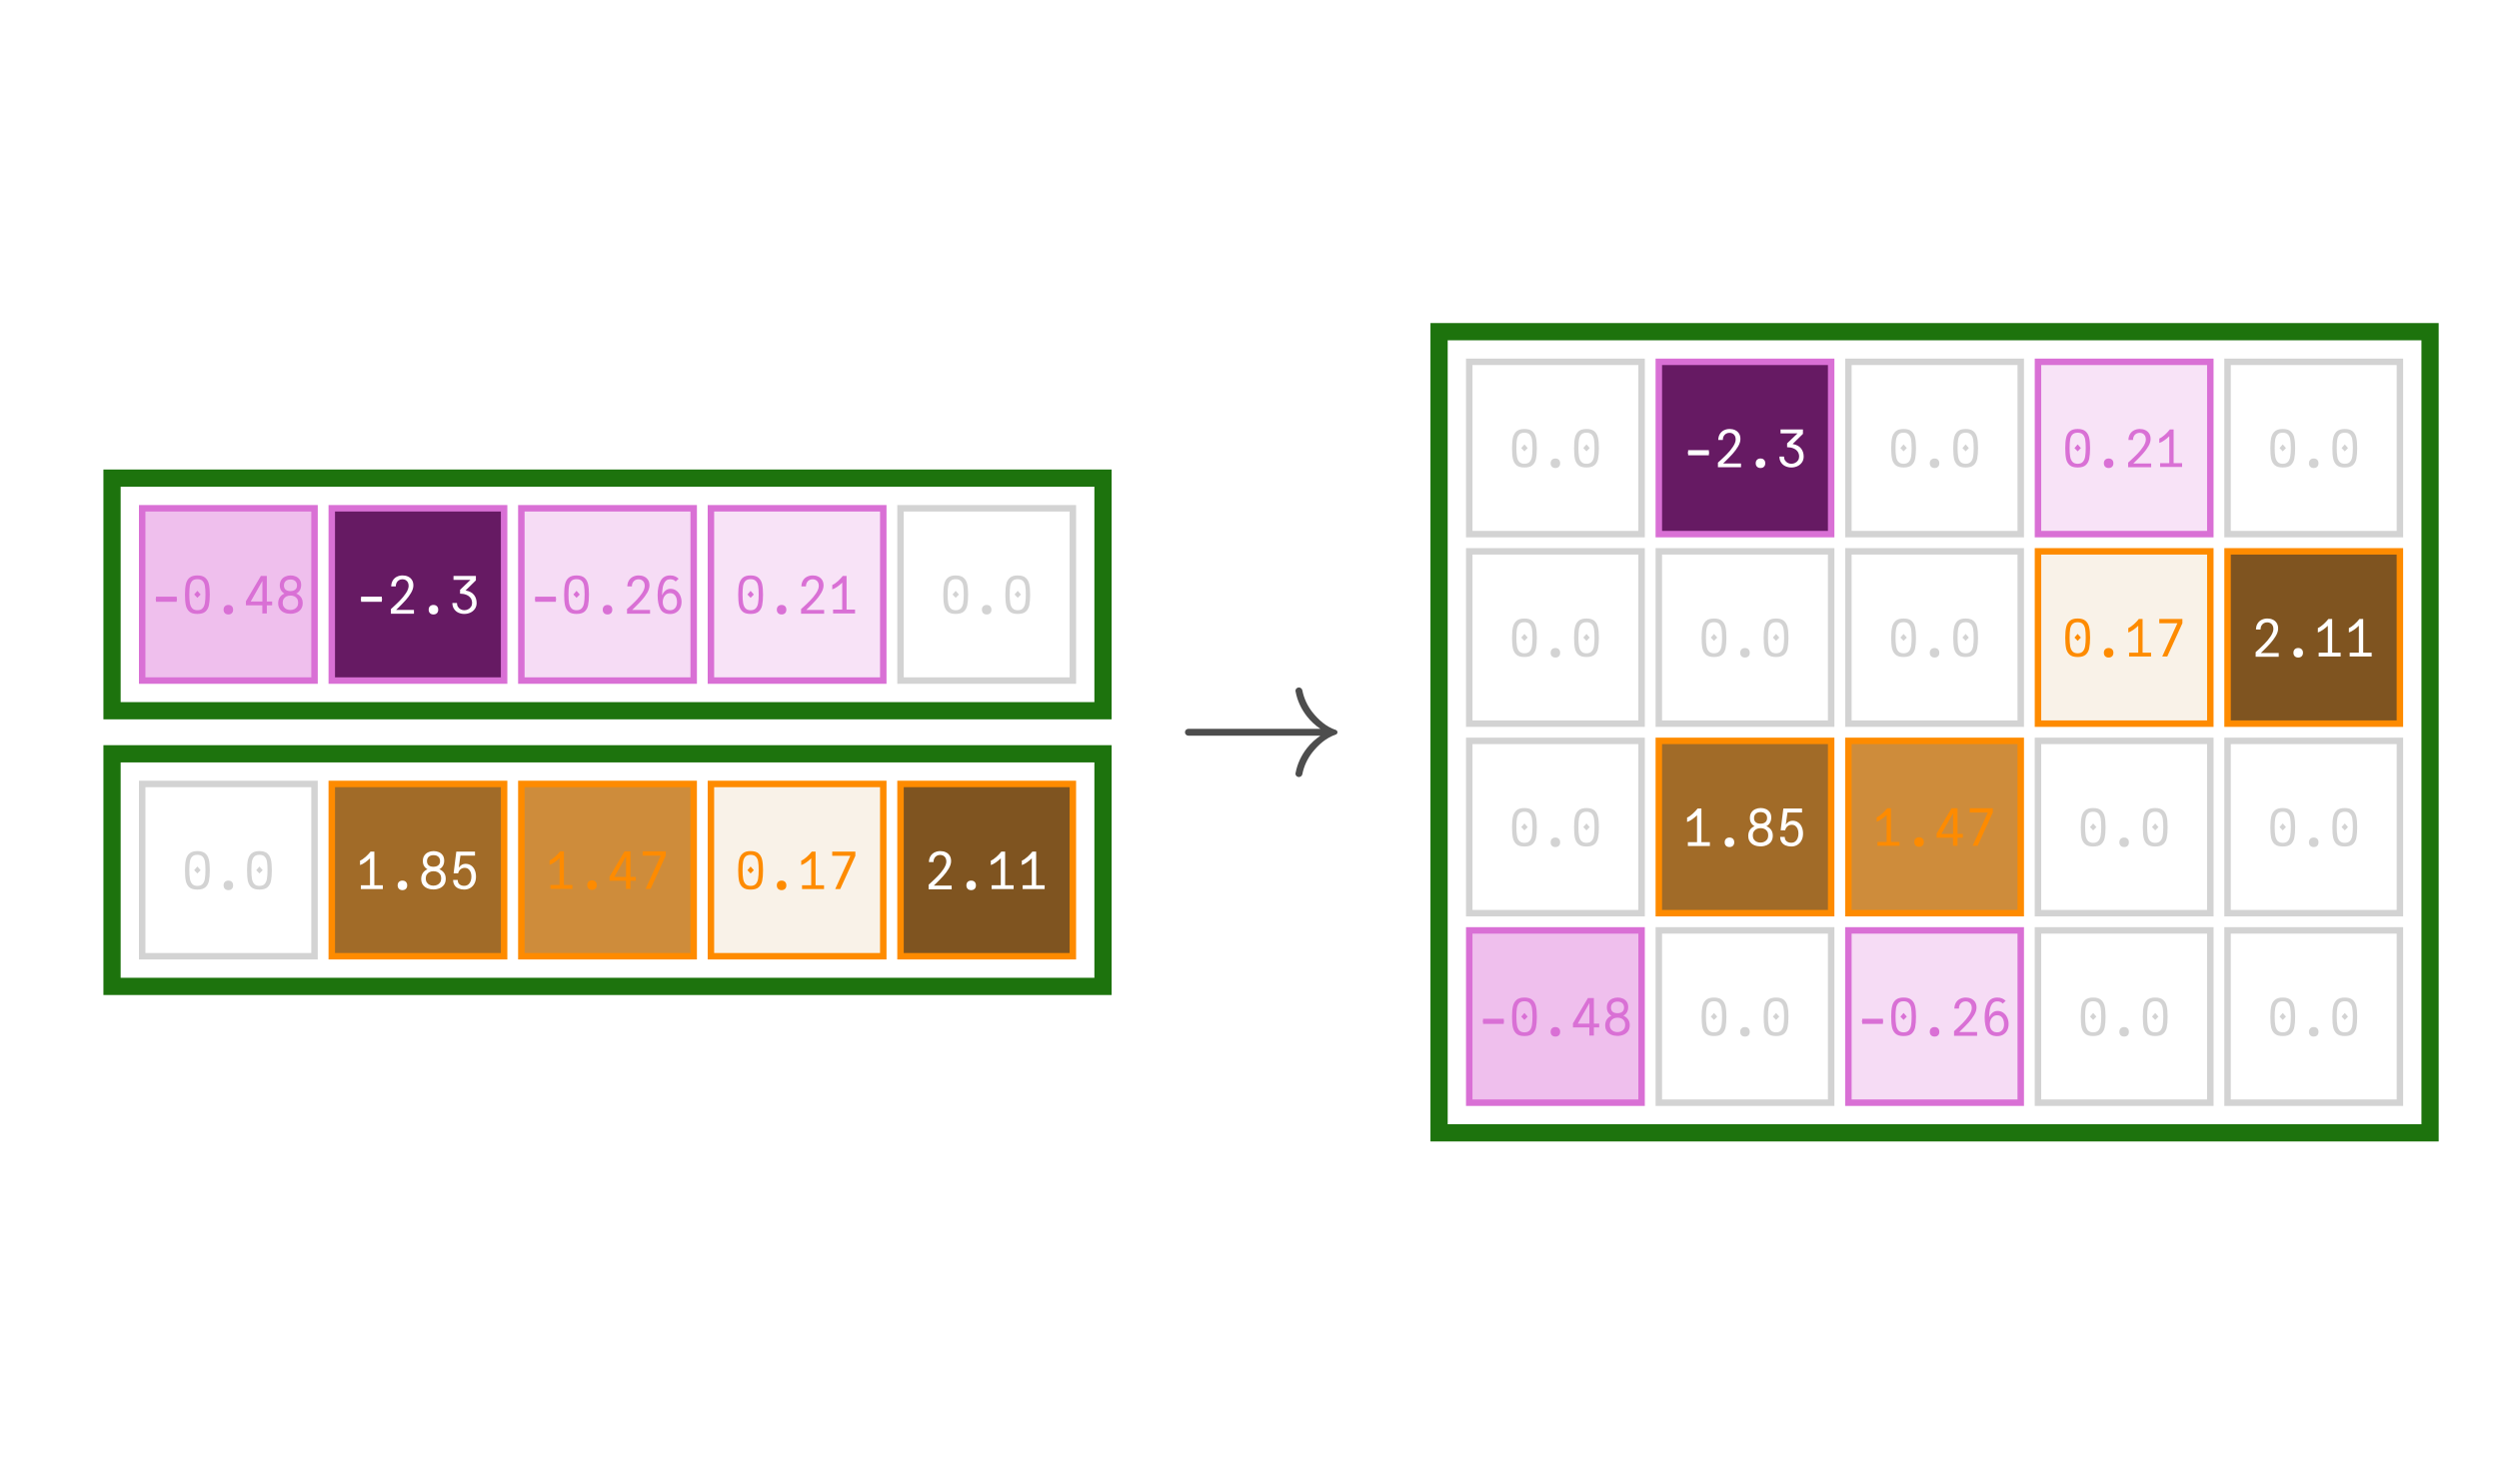
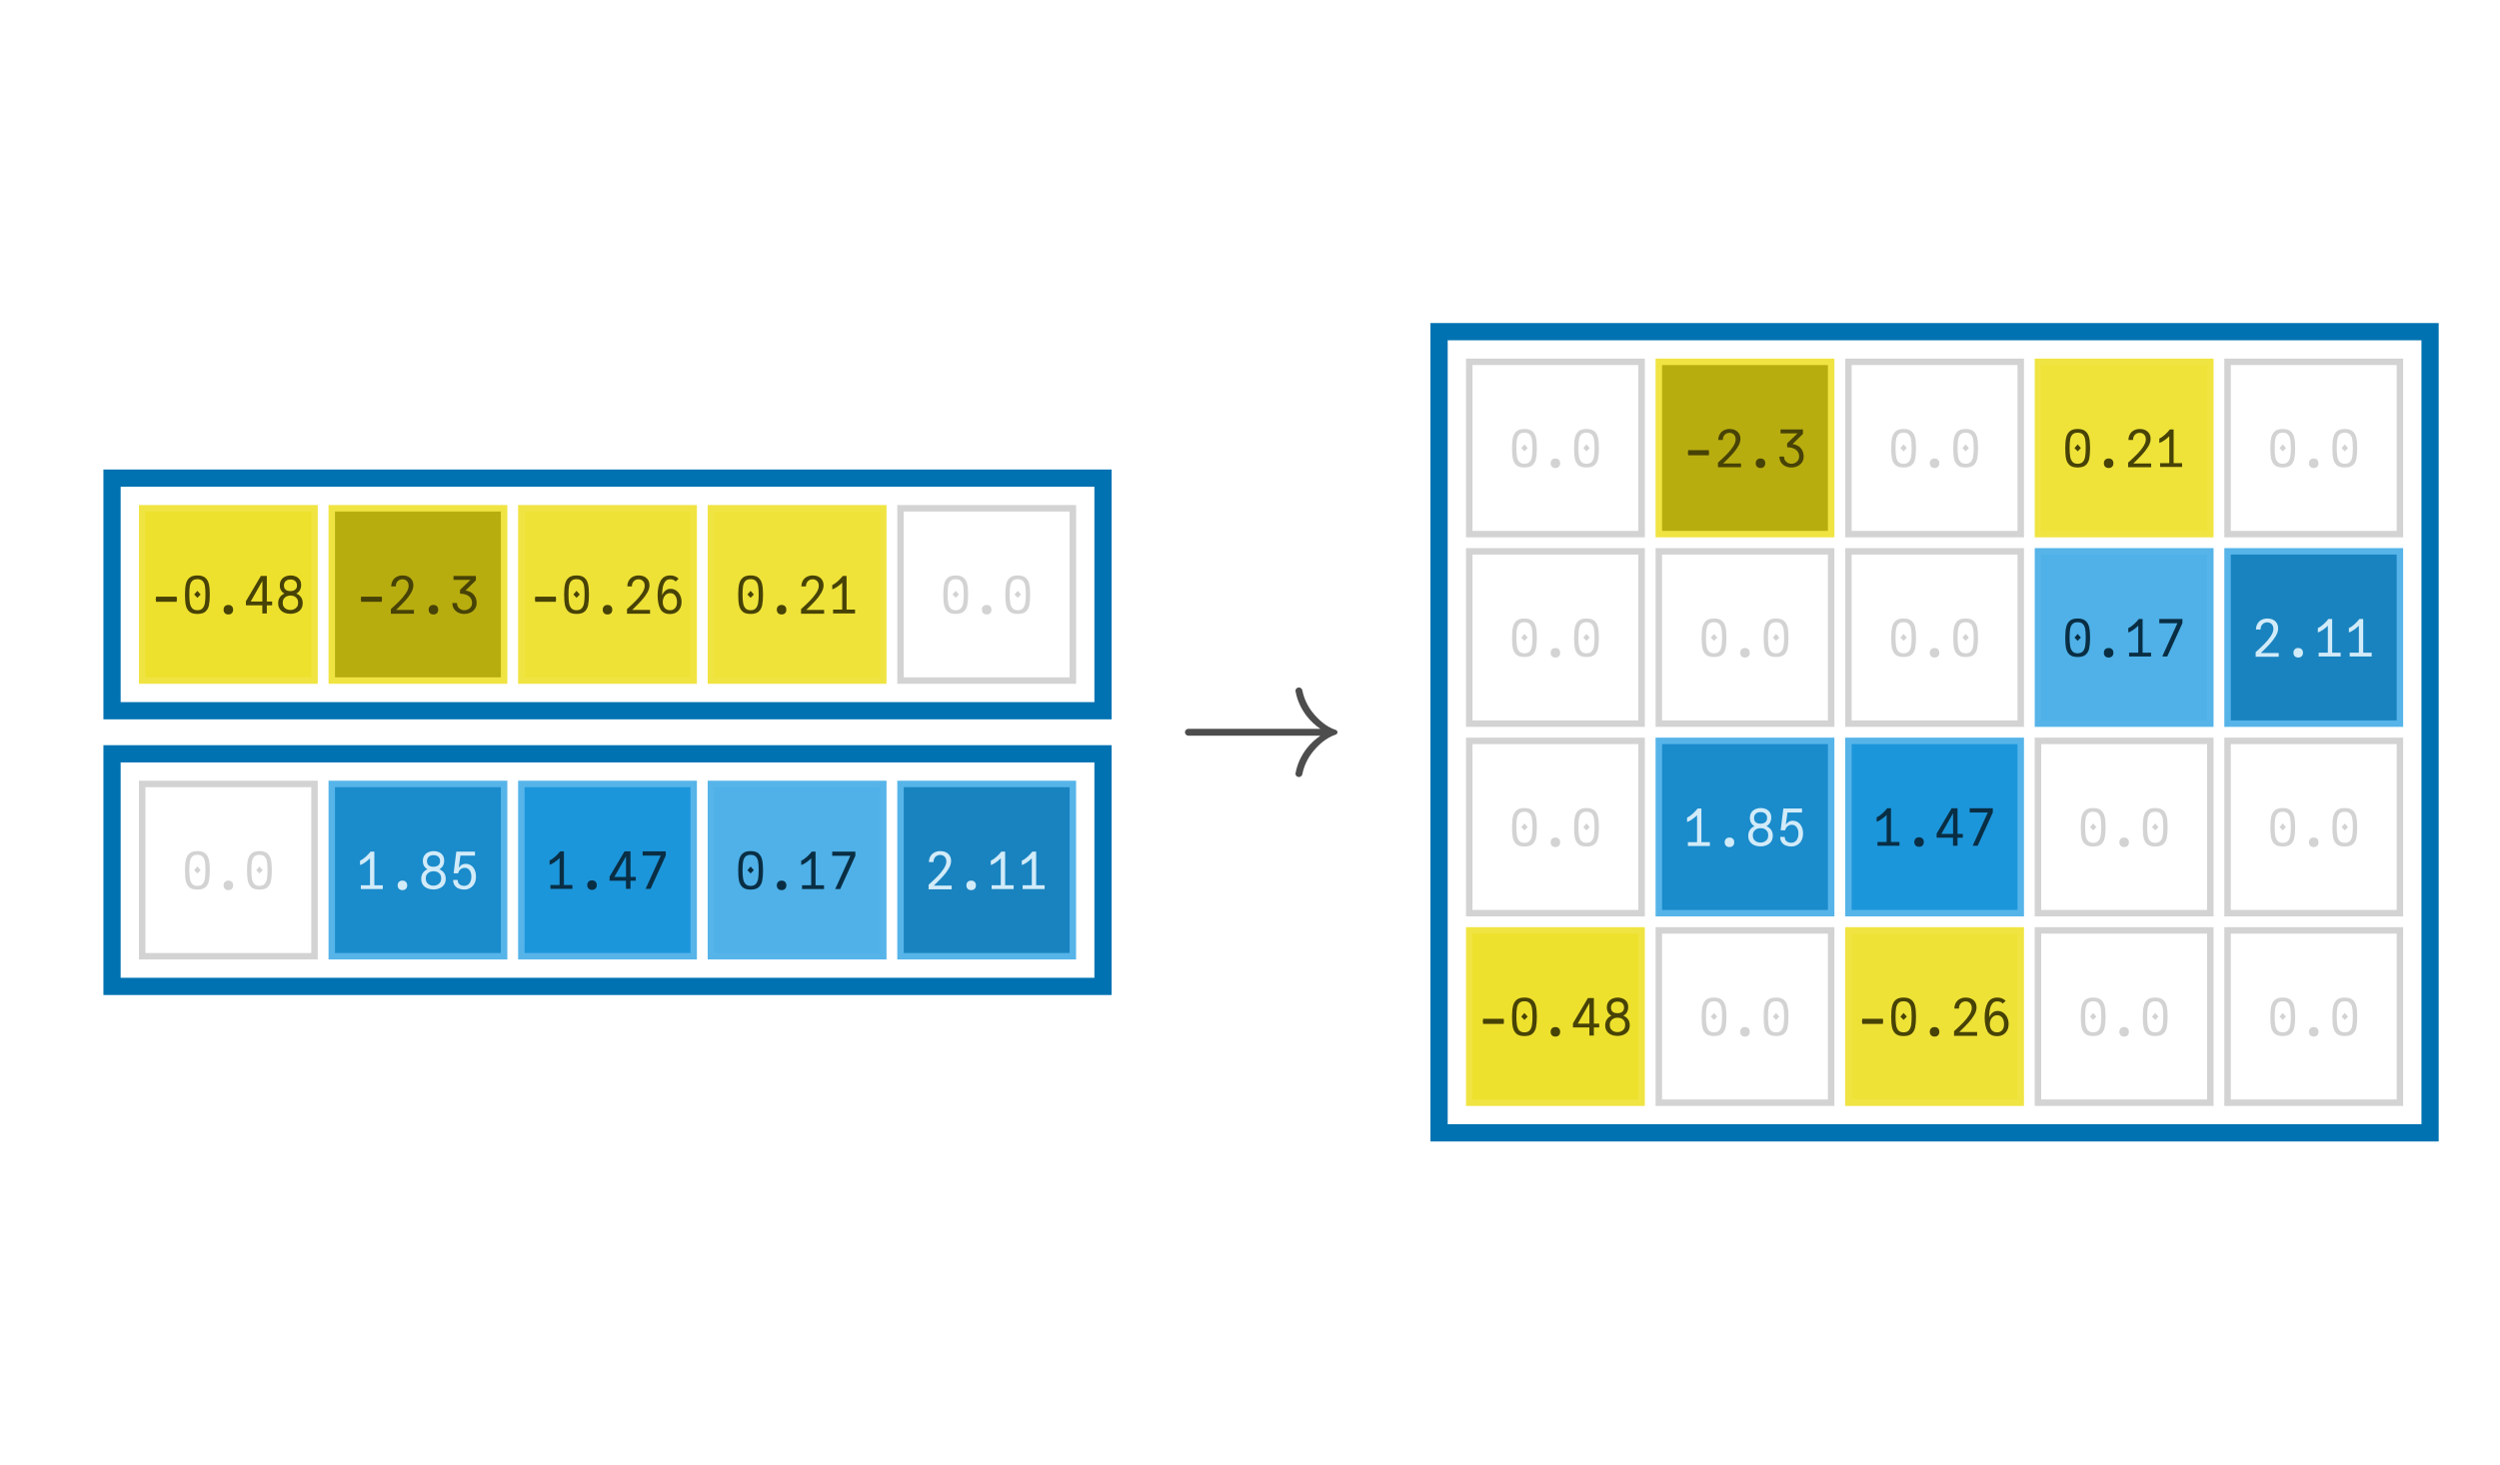
<svg xmlns="http://www.w3.org/2000/svg" xmlns:xlink="http://www.w3.org/1999/xlink" width="290" height="170" viewBox="0 0 290 170">
  <defs>
    <g>
      <g id="glyph-0-0">
        <path d="M 0.602 -1.492 L 0.566 -1.648 L 0.602 -1.805 L 0.602 -1.949 L 3.008 -1.949 L 3.008 -1.805 L 3.039 -1.648 L 3.008 -1.492 L 3.008 -1.352 L 0.602 -1.352 Z M 0.602 -1.492 " />
      </g>
      <g id="glyph-0-1">
        <path d="M 1.805 0.059 C 1.395 0.059 1.086 -0.027 0.879 -0.207 C 0.672 -0.387 0.535 -0.633 0.465 -0.945 C 0.398 -1.262 0.367 -1.68 0.367 -2.195 C 0.367 -2.688 0.402 -3.09 0.473 -3.402 C 0.543 -3.715 0.684 -3.961 0.891 -4.141 C 1.102 -4.32 1.406 -4.41 1.805 -4.41 C 2.207 -4.41 2.512 -4.32 2.719 -4.141 C 2.93 -3.961 3.07 -3.715 3.141 -3.402 C 3.211 -3.09 3.246 -2.688 3.246 -2.195 C 3.246 -1.68 3.211 -1.262 3.145 -0.945 C 3.078 -0.633 2.941 -0.387 2.734 -0.207 C 2.527 -0.027 2.215 0.059 1.805 0.059 Z M 1.434 -2.195 L 1.805 -2.621 L 2.18 -2.195 L 1.805 -1.812 Z M 1.805 -0.371 C 2.07 -0.371 2.27 -0.445 2.406 -0.594 C 2.543 -0.742 2.633 -0.949 2.676 -1.203 C 2.719 -1.461 2.742 -1.793 2.742 -2.195 C 2.742 -2.605 2.723 -2.93 2.68 -3.18 C 2.641 -3.426 2.551 -3.621 2.414 -3.762 C 2.277 -3.906 2.074 -3.977 1.805 -3.977 C 1.535 -3.977 1.332 -3.906 1.195 -3.762 C 1.059 -3.621 0.973 -3.426 0.93 -3.18 C 0.891 -2.934 0.871 -2.605 0.871 -2.195 C 0.871 -1.793 0.891 -1.461 0.938 -1.203 C 0.98 -0.945 1.07 -0.746 1.207 -0.594 C 1.344 -0.445 1.543 -0.371 1.805 -0.371 Z M 1.805 -0.371 " />
      </g>
      <g id="glyph-0-2">
        <path d="M 1.801 0.121 C 1.629 0.121 1.496 0.07 1.398 -0.027 C 1.297 -0.129 1.246 -0.262 1.246 -0.434 C 1.246 -0.605 1.297 -0.738 1.398 -0.836 C 1.496 -0.934 1.629 -0.984 1.801 -0.984 C 1.973 -0.984 2.105 -0.934 2.203 -0.836 C 2.301 -0.738 2.352 -0.605 2.352 -0.434 C 2.352 -0.262 2.305 -0.129 2.203 -0.027 C 2.105 0.07 1.973 0.121 1.801 0.121 Z M 1.801 0.121 " />
      </g>
      <g id="glyph-0-3">
        <path d="M 2.141 -0.938 L 0.238 -0.938 L 0.238 -1.414 L 1.973 -4.352 L 2.664 -4.352 L 2.664 -1.379 L 3.281 -1.379 L 3.281 -0.938 L 2.664 -0.938 L 2.664 0 L 2.141 0 Z M 2.148 -1.379 L 2.148 -3.77 L 0.793 -1.379 Z M 2.148 -1.379 " />
      </g>
      <g id="glyph-0-4">
        <path d="M 1.797 0.043 C 1.547 0.043 1.316 0 1.098 -0.09 C 0.883 -0.176 0.711 -0.309 0.578 -0.492 C 0.445 -0.676 0.379 -0.902 0.379 -1.176 C 0.379 -1.453 0.445 -1.688 0.578 -1.883 C 0.711 -2.074 0.891 -2.215 1.109 -2.301 C 0.941 -2.395 0.809 -2.523 0.711 -2.684 C 0.617 -2.844 0.57 -3.035 0.57 -3.258 C 0.57 -3.516 0.629 -3.73 0.75 -3.906 C 0.867 -4.078 1.023 -4.203 1.215 -4.285 C 1.406 -4.367 1.609 -4.41 1.828 -4.41 C 2.043 -4.41 2.242 -4.371 2.43 -4.289 C 2.613 -4.211 2.762 -4.086 2.879 -3.922 C 2.992 -3.754 3.047 -3.551 3.047 -3.305 C 3.047 -3.074 2.996 -2.875 2.898 -2.699 C 2.797 -2.523 2.656 -2.391 2.484 -2.305 C 2.715 -2.207 2.898 -2.066 3.031 -1.879 C 3.164 -1.695 3.227 -1.465 3.227 -1.195 C 3.227 -0.922 3.16 -0.691 3.031 -0.504 C 2.898 -0.32 2.723 -0.184 2.508 -0.094 C 2.289 -0.004 2.055 0.043 1.797 0.043 Z M 1.797 -0.398 C 1.961 -0.398 2.113 -0.43 2.25 -0.496 C 2.387 -0.559 2.496 -0.656 2.578 -0.781 C 2.66 -0.91 2.699 -1.066 2.699 -1.246 C 2.699 -1.43 2.66 -1.582 2.578 -1.707 C 2.496 -1.832 2.391 -1.922 2.258 -1.984 C 2.121 -2.047 1.973 -2.074 1.812 -2.074 C 1.645 -2.074 1.492 -2.043 1.355 -1.977 C 1.219 -1.914 1.109 -1.816 1.027 -1.691 C 0.945 -1.562 0.906 -1.41 0.906 -1.234 C 0.906 -1.055 0.945 -0.902 1.027 -0.777 C 1.105 -0.652 1.215 -0.555 1.348 -0.492 C 1.484 -0.43 1.633 -0.398 1.797 -0.398 Z M 1.797 -2.594 C 2.039 -2.594 2.227 -2.648 2.363 -2.766 C 2.5 -2.879 2.566 -3.039 2.566 -3.25 C 2.566 -3.457 2.5 -3.625 2.367 -3.75 C 2.234 -3.875 2.051 -3.938 1.809 -3.938 C 1.57 -3.938 1.387 -3.875 1.25 -3.75 C 1.117 -3.625 1.051 -3.453 1.051 -3.238 C 1.051 -3.035 1.113 -2.875 1.242 -2.762 C 1.371 -2.648 1.559 -2.594 1.797 -2.594 Z M 1.797 -2.594 " />
      </g>
      <g id="glyph-0-5">
        <path d="M 0.598 -0.629 C 0.934 -0.93 1.234 -1.215 1.496 -1.484 C 1.762 -1.75 1.996 -2.039 2.207 -2.352 C 2.414 -2.664 2.52 -2.949 2.52 -3.203 C 2.52 -3.359 2.488 -3.492 2.43 -3.609 C 2.367 -3.723 2.281 -3.812 2.176 -3.871 C 2.066 -3.934 1.945 -3.965 1.805 -3.965 C 1.652 -3.965 1.52 -3.93 1.402 -3.863 C 1.285 -3.793 1.191 -3.695 1.125 -3.57 C 1.059 -3.445 1.027 -3.297 1.027 -3.133 L 0.496 -3.133 C 0.504 -3.402 0.566 -3.637 0.684 -3.828 C 0.801 -4.02 0.961 -4.164 1.16 -4.262 C 1.359 -4.359 1.578 -4.41 1.824 -4.41 C 2.051 -4.41 2.258 -4.367 2.445 -4.281 C 2.637 -4.195 2.785 -4.066 2.902 -3.891 C 3.016 -3.715 3.07 -3.5 3.07 -3.246 C 3.07 -2.977 2.98 -2.688 2.797 -2.379 C 2.613 -2.07 2.398 -1.781 2.16 -1.52 C 1.922 -1.254 1.625 -0.953 1.277 -0.613 L 1.066 -0.406 L 3.137 -0.406 L 3.137 0.031 L 0.461 0.031 L 0.461 -0.504 Z M 0.598 -0.629 " />
      </g>
      <g id="glyph-0-6">
        <path d="M 0.926 -1.211 C 0.926 -1.043 0.965 -0.895 1.047 -0.766 C 1.129 -0.637 1.234 -0.539 1.363 -0.473 C 1.496 -0.406 1.633 -0.371 1.781 -0.371 C 1.938 -0.371 2.086 -0.406 2.223 -0.477 C 2.359 -0.543 2.473 -0.641 2.555 -0.77 C 2.641 -0.898 2.684 -1.043 2.684 -1.211 C 2.684 -1.438 2.621 -1.633 2.504 -1.797 C 2.383 -1.957 2.219 -2.082 2.008 -2.164 C 1.797 -2.25 1.559 -2.293 1.289 -2.293 L 1.289 -2.742 L 2.496 -3.898 L 0.527 -3.898 L 0.527 -4.352 L 3.125 -4.352 L 3.125 -3.84 L 1.926 -2.664 C 2.375 -2.586 2.703 -2.414 2.906 -2.148 C 3.109 -1.887 3.211 -1.574 3.211 -1.211 C 3.211 -0.945 3.141 -0.715 3.004 -0.523 C 2.867 -0.332 2.691 -0.184 2.469 -0.086 C 2.25 0.012 2.02 0.059 1.777 0.059 C 1.539 0.059 1.316 0.012 1.105 -0.082 C 0.895 -0.176 0.723 -0.316 0.594 -0.512 C 0.461 -0.703 0.395 -0.938 0.395 -1.211 Z M 0.926 -1.211 " />
      </g>
      <g id="glyph-0-7">
        <path d="M 1.859 0.07 C 1.32 0.07 0.945 -0.121 0.73 -0.512 C 0.52 -0.902 0.414 -1.438 0.414 -2.113 C 0.414 -2.789 0.527 -3.34 0.754 -3.77 C 0.98 -4.195 1.355 -4.41 1.879 -4.41 C 2.094 -4.41 2.281 -4.375 2.438 -4.305 C 2.598 -4.234 2.734 -4.141 2.855 -4.027 L 2.508 -3.707 C 2.363 -3.879 2.148 -3.965 1.867 -3.965 C 1.609 -3.965 1.41 -3.867 1.273 -3.672 C 1.137 -3.477 1.051 -3.246 1.004 -2.98 C 0.961 -2.715 0.938 -2.426 0.93 -2.113 C 1.039 -2.352 1.176 -2.535 1.34 -2.664 C 1.504 -2.793 1.695 -2.855 1.914 -2.855 C 2.16 -2.855 2.383 -2.785 2.578 -2.648 C 2.773 -2.508 2.926 -2.324 3.031 -2.09 C 3.137 -1.855 3.191 -1.605 3.191 -1.34 C 3.191 -1.066 3.137 -0.82 3.027 -0.605 C 2.914 -0.391 2.758 -0.227 2.555 -0.105 C 2.355 0.012 2.121 0.07 1.859 0.07 Z M 1.848 -0.371 C 2.113 -0.371 2.312 -0.457 2.453 -0.633 C 2.594 -0.805 2.664 -1.035 2.664 -1.324 C 2.664 -1.512 2.637 -1.688 2.578 -1.844 C 2.52 -2 2.43 -2.121 2.312 -2.215 C 2.191 -2.305 2.047 -2.352 1.871 -2.352 C 1.695 -2.352 1.543 -2.305 1.41 -2.211 C 1.281 -2.117 1.18 -1.992 1.113 -1.836 C 1.043 -1.68 1.008 -1.504 1.008 -1.312 C 1.008 -1.133 1.043 -0.969 1.109 -0.828 C 1.176 -0.684 1.273 -0.57 1.398 -0.492 C 1.527 -0.41 1.676 -0.371 1.848 -0.371 Z M 1.848 -0.371 " />
      </g>
      <g id="glyph-0-8">
        <path d="M 0.574 -0.445 L 1.637 -0.445 L 1.637 -3.57 C 1.477 -3.406 1.285 -3.25 1.059 -3.09 C 0.836 -2.934 0.645 -2.836 0.48 -2.789 L 0.48 -3.301 C 0.68 -3.383 0.898 -3.531 1.129 -3.742 C 1.363 -3.957 1.555 -4.156 1.703 -4.352 L 2.141 -4.352 L 2.141 -0.445 L 3.125 -0.445 L 3.125 0 L 0.574 0 Z M 0.574 -0.445 " />
      </g>
      <g id="glyph-0-9">
        <path d="M 1.77 0.055 C 1.531 0.055 1.316 0.016 1.121 -0.066 C 0.926 -0.145 0.773 -0.266 0.66 -0.434 C 0.543 -0.602 0.484 -0.809 0.484 -1.062 L 1.016 -1.062 C 1.016 -0.836 1.086 -0.664 1.227 -0.551 C 1.367 -0.438 1.547 -0.379 1.766 -0.379 C 1.945 -0.379 2.102 -0.426 2.227 -0.523 C 2.355 -0.621 2.449 -0.75 2.512 -0.914 C 2.574 -1.078 2.605 -1.262 2.605 -1.457 C 2.605 -1.641 2.574 -1.809 2.516 -1.965 C 2.457 -2.117 2.371 -2.238 2.254 -2.328 C 2.137 -2.422 1.992 -2.465 1.824 -2.465 C 1.641 -2.465 1.48 -2.41 1.344 -2.297 C 1.203 -2.18 1.113 -2.027 1.066 -1.828 L 0.539 -1.828 L 0.852 -4.352 L 3.02 -4.352 L 3.02 -3.887 L 1.332 -3.887 L 1.133 -2.488 C 1.242 -2.633 1.363 -2.742 1.488 -2.82 C 1.617 -2.895 1.762 -2.934 1.922 -2.934 C 2.172 -2.934 2.391 -2.867 2.574 -2.738 C 2.758 -2.605 2.898 -2.43 2.992 -2.203 C 3.09 -1.977 3.137 -1.723 3.137 -1.445 C 3.137 -1.152 3.082 -0.891 2.965 -0.664 C 2.852 -0.438 2.691 -0.262 2.484 -0.137 C 2.277 -0.008 2.039 0.055 1.77 0.055 Z M 1.77 0.055 " />
      </g>
      <g id="glyph-0-10">
        <path d="M 2.578 -3.859 L 0.477 -3.859 L 0.477 -4.352 L 3.16 -4.352 L 3.16 -3.863 L 1.402 0 L 0.82 0 Z M 2.578 -3.859 " />
      </g>
      <g id="glyph-1-0">
        <path d="M 18.859 -5 C 18.859 -5.121 18.781 -5.219 18.68 -5.262 C 17.539 -5.641 16.66 -6.441 15.941 -7.34 C 15.379 -8.059 14.961 -8.941 14.781 -9.879 C 14.738 -10.059 14.578 -10.199 14.379 -10.199 C 14.16 -10.199 13.98 -10.02 13.98 -9.801 C 13.98 -9.781 14 -9.738 14 -9.719 C 14.199 -8.66 14.66 -7.68 15.32 -6.84 C 15.762 -6.281 16.281 -5.801 16.879 -5.398 L 1.559 -5.398 C 1.34 -5.398 1.16 -5.219 1.16 -5 C 1.16 -4.781 1.34 -4.602 1.559 -4.602 L 16.879 -4.602 C 16.281 -4.199 15.762 -3.719 15.32 -3.16 C 14.66 -2.32 14.199 -1.34 14 -0.281 C 14 -0.262 13.98 -0.219 13.98 -0.199 C 13.98 0.02 14.16 0.199 14.379 0.199 C 14.578 0.199 14.738 0.059 14.781 -0.121 C 14.961 -1.059 15.379 -1.941 15.941 -2.66 C 16.66 -3.559 17.539 -4.359 18.68 -4.738 C 18.781 -4.781 18.859 -4.879 18.859 -5 Z M 18.859 -5 " />
      </g>
    </g>
  </defs>
  <rect x="-29" y="-17" width="348" height="204" fill="rgb(100%, 100%, 100%)" fill-opacity="1" />
-   <path fill-rule="nonzero" fill="rgb(93.739%, 74.954%, 93.03%)" fill-opacity="1" stroke-width="0.75" stroke-linecap="butt" stroke-linejoin="miter" stroke="rgb(85.156%, 43.75%, 83.594%)" stroke-opacity="1" stroke-miterlimit="10" d="M 16.5 79 L 16.5 59 L 36.5 59 L 36.5 79 Z M 16.5 79 " />
-   <g fill="rgb(85.156%, 43.75%, 83.594%)" fill-opacity="1">
+   <path fill-rule="nonzero" fill="rgb(93.473%, 88.252%, 17.761%)" fill-opacity="1" stroke-width="0.75" stroke-linecap="butt" stroke-linejoin="miter" stroke="rgb(94.118%, 89.412%, 25.882%)" stroke-opacity="1" stroke-miterlimit="10" d="M 16.5 79 L 16.5 59 L 36.5 59 L 36.5 79 Z M 16.5 79 " />
+   <g fill="rgb(27.794%, 26.029%, 2.206%)" fill-opacity="1">
    <use xlink:href="#glyph-0-0" x="17.5" y="71.205" />
    <use xlink:href="#glyph-0-1" x="21.1" y="71.205" />
    <use xlink:href="#glyph-0-2" x="24.7" y="71.205" />
    <use xlink:href="#glyph-0-3" x="28.3" y="71.205" />
    <use xlink:href="#glyph-0-4" x="31.9" y="71.205" />
  </g>
-   <path fill-rule="nonzero" fill="rgb(40%, 10%, 38.868%)" fill-opacity="1" stroke-width="0.75" stroke-linecap="butt" stroke-linejoin="miter" stroke="rgb(85.156%, 43.75%, 83.594%)" stroke-opacity="1" stroke-miterlimit="10" d="M 38.5 79 L 38.5 59 L 58.5 59 L 58.5 79 Z M 38.5 79 " />
-   <g fill="rgb(100%, 100%, 100%)" fill-opacity="1">
+   <path fill-rule="nonzero" fill="rgb(72.265%, 67.676%, 5.735%)" fill-opacity="1" stroke-width="0.75" stroke-linecap="butt" stroke-linejoin="miter" stroke="rgb(94.118%, 89.412%, 25.882%)" stroke-opacity="1" stroke-miterlimit="10" d="M 38.5 79 L 38.5 59 L 58.5 59 L 58.5 79 Z M 38.5 79 " />
+   <g fill="rgb(27.794%, 26.029%, 2.206%)" fill-opacity="1">
    <use xlink:href="#glyph-0-0" x="41.3" y="71.205" />
    <use xlink:href="#glyph-0-5" x="44.9" y="71.205" />
    <use xlink:href="#glyph-0-2" x="48.5" y="71.205" />
    <use xlink:href="#glyph-0-6" x="52.1" y="71.205" />
  </g>
-   <path fill-rule="nonzero" fill="rgb(96.549%, 86.196%, 96.158%)" fill-opacity="1" stroke-width="0.75" stroke-linecap="butt" stroke-linejoin="miter" stroke="rgb(85.156%, 43.75%, 83.594%)" stroke-opacity="1" stroke-miterlimit="10" d="M 60.5 79 L 60.5 59 L 80.5 59 L 80.5 79 Z M 60.5 79 " />
-   <g fill="rgb(85.156%, 43.75%, 83.594%)" fill-opacity="1">
+   <path fill-rule="nonzero" fill="rgb(93.762%, 88.772%, 21.406%)" fill-opacity="1" stroke-width="0.75" stroke-linecap="butt" stroke-linejoin="miter" stroke="rgb(94.118%, 89.412%, 25.882%)" stroke-opacity="1" stroke-miterlimit="10" d="M 60.5 79 L 60.5 59 L 80.5 59 L 80.5 79 Z M 60.5 79 " />
+   <g fill="rgb(27.794%, 26.029%, 2.206%)" fill-opacity="1">
    <use xlink:href="#glyph-0-0" x="61.5" y="71.205" />
    <use xlink:href="#glyph-0-1" x="65.1" y="71.205" />
    <use xlink:href="#glyph-0-2" x="68.7" y="71.205" />
    <use xlink:href="#glyph-0-5" x="72.3" y="71.205" />
    <use xlink:href="#glyph-0-7" x="75.9" y="71.205" />
  </g>
-   <path fill-rule="nonzero" fill="rgb(97.294%, 89.176%, 96.988%)" fill-opacity="1" stroke-width="0.75" stroke-linecap="butt" stroke-linejoin="miter" stroke="rgb(85.156%, 43.75%, 83.594%)" stroke-opacity="1" stroke-miterlimit="10" d="M 82.5 79 L 82.5 59 L 102.5 59 L 102.5 79 Z M 82.5 79 " />
-   <g fill="rgb(85.156%, 43.75%, 83.594%)" fill-opacity="1">
+   <path fill-rule="nonzero" fill="rgb(93.839%, 88.91%, 22.373%)" fill-opacity="1" stroke-width="0.75" stroke-linecap="butt" stroke-linejoin="miter" stroke="rgb(94.118%, 89.412%, 25.882%)" stroke-opacity="1" stroke-miterlimit="10" d="M 82.5 79 L 82.5 59 L 102.5 59 L 102.5 79 Z M 82.5 79 " />
+   <g fill="rgb(27.794%, 26.029%, 2.206%)" fill-opacity="1">
    <use xlink:href="#glyph-0-1" x="85.3" y="71.205" />
    <use xlink:href="#glyph-0-2" x="88.9" y="71.205" />
    <use xlink:href="#glyph-0-5" x="92.5" y="71.205" />
    <use xlink:href="#glyph-0-8" x="96.1" y="71.205" />
  </g>
  <path fill-rule="nonzero" fill="rgb(100%, 100%, 100%)" fill-opacity="1" stroke-width="0.75" stroke-linecap="butt" stroke-linejoin="miter" stroke="rgb(82.745%, 82.745%, 82.745%)" stroke-opacity="1" stroke-miterlimit="10" d="M 104.5 79 L 104.5 59 L 124.5 59 L 124.5 79 Z M 104.5 79 " />
  <g fill="rgb(82.745%, 82.745%, 82.745%)" fill-opacity="1">
    <use xlink:href="#glyph-0-1" x="109.1" y="71.205" />
    <use xlink:href="#glyph-0-2" x="112.7" y="71.205" />
    <use xlink:href="#glyph-0-1" x="116.3" y="71.205" />
  </g>
-   <path fill="none" stroke-width="2" stroke-linecap="butt" stroke-linejoin="miter" stroke="rgb(11.353%, 45%, 5%)" stroke-opacity="1" stroke-miterlimit="10" d="M 13 82.5 L 13 55.5 L 128 55.5 L 128 82.5 Z M 13 82.5 " />
+   <path fill="none" stroke-width="2" stroke-linecap="butt" stroke-linejoin="miter" stroke="rgb(0%, 44.706%, 69.804%)" stroke-opacity="1" stroke-miterlimit="10" d="M 13 82.5 L 13 55.5 L 128 55.5 L 128 82.5 Z M 13 82.5 " />
  <path fill-rule="nonzero" fill="rgb(100%, 100%, 100%)" fill-opacity="1" stroke-width="0.75" stroke-linecap="butt" stroke-linejoin="miter" stroke="rgb(82.745%, 82.745%, 82.745%)" stroke-opacity="1" stroke-miterlimit="10" d="M 16.5 111 L 16.5 91 L 36.5 91 L 36.5 111 Z M 16.5 111 " />
  <g fill="rgb(82.745%, 82.745%, 82.745%)" fill-opacity="1">
    <use xlink:href="#glyph-0-1" x="21.1" y="103.205" />
    <use xlink:href="#glyph-0-2" x="24.7" y="103.205" />
    <use xlink:href="#glyph-0-1" x="28.3" y="103.205" />
  </g>
-   <path fill-rule="nonzero" fill="rgb(63.163%, 41.799%, 15.791%)" fill-opacity="1" stroke-width="0.75" stroke-linecap="butt" stroke-linejoin="miter" stroke="rgb(99.609%, 54.688%, 0%)" stroke-opacity="1" stroke-miterlimit="10" d="M 38.5 111 L 38.5 91 L 58.5 91 L 58.5 111 Z M 38.5 111 " />
-   <g fill="rgb(100%, 100%, 100%)" fill-opacity="1">
+   <path fill-rule="nonzero" fill="rgb(10.339%, 54.517%, 79.426%)" fill-opacity="1" stroke-width="0.75" stroke-linecap="butt" stroke-linejoin="miter" stroke="rgb(33.725%, 70.588%, 91.373%)" stroke-opacity="1" stroke-miterlimit="10" d="M 38.5 111 L 38.5 91 L 58.5 91 L 58.5 111 Z M 38.5 111 " />
+   <g fill="rgb(82.304%, 92.147%, 97.696%)" fill-opacity="1">
    <use xlink:href="#glyph-0-8" x="41.3" y="103.205" />
    <use xlink:href="#glyph-0-2" x="44.9" y="103.205" />
    <use xlink:href="#glyph-0-4" x="48.5" y="103.205" />
    <use xlink:href="#glyph-0-9" x="52.1" y="103.205" />
  </g>
-   <path fill-rule="nonzero" fill="rgb(80.758%, 54.725%, 23.033%)" fill-opacity="1" stroke-width="0.75" stroke-linecap="butt" stroke-linejoin="miter" stroke="rgb(99.609%, 54.688%, 0%)" stroke-opacity="1" stroke-miterlimit="10" d="M 60.5 111 L 60.5 91 L 80.5 91 L 80.5 111 Z M 60.5 111 " />
-   <g fill="rgb(99.609%, 54.688%, 0%)" fill-opacity="1">
+   <path fill-rule="nonzero" fill="rgb(11.175%, 58.92%, 85.841%)" fill-opacity="1" stroke-width="0.75" stroke-linecap="butt" stroke-linejoin="miter" stroke="rgb(33.725%, 70.588%, 91.373%)" stroke-opacity="1" stroke-miterlimit="10" d="M 60.5 111 L 60.5 91 L 80.5 91 L 80.5 111 Z M 60.5 111 " />
+   <g fill="rgb(3.455%, 18.22%, 26.545%)" fill-opacity="1">
    <use xlink:href="#glyph-0-8" x="63.3" y="103.175" />
    <use xlink:href="#glyph-0-2" x="66.9" y="103.175" />
    <use xlink:href="#glyph-0-3" x="70.5" y="103.175" />
    <use xlink:href="#glyph-0-10" x="74.1" y="103.175" />
  </g>
-   <path fill-rule="nonzero" fill="rgb(97.778%, 94.771%, 91.111%)" fill-opacity="1" stroke-width="0.75" stroke-linecap="butt" stroke-linejoin="miter" stroke="rgb(99.609%, 54.688%, 0%)" stroke-opacity="1" stroke-miterlimit="10" d="M 82.5 111 L 82.5 91 L 102.5 91 L 102.5 111 Z M 82.5 111 " />
-   <g fill="rgb(99.609%, 54.688%, 0%)" fill-opacity="1">
+   <path fill-rule="nonzero" fill="rgb(30.856%, 69.315%, 90.999%)" fill-opacity="1" stroke-width="0.75" stroke-linecap="butt" stroke-linejoin="miter" stroke="rgb(33.725%, 70.588%, 91.373%)" stroke-opacity="1" stroke-miterlimit="10" d="M 82.5 111 L 82.5 91 L 102.5 91 L 102.5 111 Z M 82.5 111 " />
+   <g fill="rgb(3.455%, 18.22%, 26.545%)" fill-opacity="1">
    <use xlink:href="#glyph-0-1" x="85.3" y="103.205" />
    <use xlink:href="#glyph-0-2" x="88.9" y="103.205" />
    <use xlink:href="#glyph-0-8" x="92.5" y="103.205" />
    <use xlink:href="#glyph-0-10" x="96.1" y="103.205" />
  </g>
-   <path fill-rule="nonzero" fill="rgb(49.673%, 32.872%, 12.418%)" fill-opacity="1" stroke-width="0.75" stroke-linecap="butt" stroke-linejoin="miter" stroke="rgb(99.609%, 54.688%, 0%)" stroke-opacity="1" stroke-miterlimit="10" d="M 104.5 111 L 104.5 91 L 124.5 91 L 124.5 111 Z M 104.5 111 " />
-   <g fill="rgb(100%, 100%, 100%)" fill-opacity="1">
+   <path fill-rule="nonzero" fill="rgb(9.773%, 51.528%, 75.071%)" fill-opacity="1" stroke-width="0.75" stroke-linecap="butt" stroke-linejoin="miter" stroke="rgb(33.725%, 70.588%, 91.373%)" stroke-opacity="1" stroke-miterlimit="10" d="M 104.5 111 L 104.5 91 L 124.5 91 L 124.5 111 Z M 104.5 111 " />
+   <g fill="rgb(82.304%, 92.147%, 97.696%)" fill-opacity="1">
    <use xlink:href="#glyph-0-5" x="107.3" y="103.205" />
    <use xlink:href="#glyph-0-2" x="110.9" y="103.205" />
    <use xlink:href="#glyph-0-8" x="114.5" y="103.205" />
    <use xlink:href="#glyph-0-8" x="118.1" y="103.205" />
  </g>
-   <path fill="none" stroke-width="2" stroke-linecap="butt" stroke-linejoin="miter" stroke="rgb(11.353%, 45%, 5%)" stroke-opacity="1" stroke-miterlimit="10" d="M 13 114.5 L 13 87.5 L 128 87.5 L 128 114.5 Z M 13 114.5 " />
+   <path fill="none" stroke-width="2" stroke-linecap="butt" stroke-linejoin="miter" stroke="rgb(0%, 44.706%, 69.804%)" stroke-opacity="1" stroke-miterlimit="10" d="M 13 114.5 L 13 87.5 L 128 87.5 L 128 114.5 Z M 13 114.5 " />
  <g fill="rgb(30%, 30%, 30%)" fill-opacity="1">
    <use xlink:href="#glyph-1-0" x="136.35" y="90" />
  </g>
  <path fill-rule="nonzero" fill="rgb(100%, 100%, 100%)" fill-opacity="1" stroke-width="0.75" stroke-linecap="butt" stroke-linejoin="miter" stroke="rgb(82.745%, 82.745%, 82.745%)" stroke-opacity="1" stroke-miterlimit="10" d="M 170.5 62 L 170.5 42 L 190.5 42 L 190.5 62 Z M 170.5 62 " />
  <g fill="rgb(82.745%, 82.745%, 82.745%)" fill-opacity="1">
    <use xlink:href="#glyph-0-1" x="175.1" y="54.205" />
    <use xlink:href="#glyph-0-2" x="178.7" y="54.205" />
    <use xlink:href="#glyph-0-1" x="182.3" y="54.205" />
  </g>
-   <path fill-rule="nonzero" fill="rgb(40%, 10%, 38.868%)" fill-opacity="1" stroke-width="0.75" stroke-linecap="butt" stroke-linejoin="miter" stroke="rgb(85.156%, 43.75%, 83.594%)" stroke-opacity="1" stroke-miterlimit="10" d="M 192.5 62 L 192.5 42 L 212.5 42 L 212.5 62 Z M 192.5 62 " />
-   <g fill="rgb(100%, 100%, 100%)" fill-opacity="1">
+   <path fill-rule="nonzero" fill="rgb(72.265%, 67.676%, 5.735%)" fill-opacity="1" stroke-width="0.75" stroke-linecap="butt" stroke-linejoin="miter" stroke="rgb(94.118%, 89.412%, 25.882%)" stroke-opacity="1" stroke-miterlimit="10" d="M 192.5 62 L 192.5 42 L 212.5 42 L 212.5 62 Z M 192.5 62 " />
+   <g fill="rgb(27.794%, 26.029%, 2.206%)" fill-opacity="1">
    <use xlink:href="#glyph-0-0" x="195.3" y="54.205" />
    <use xlink:href="#glyph-0-5" x="198.9" y="54.205" />
    <use xlink:href="#glyph-0-2" x="202.5" y="54.205" />
    <use xlink:href="#glyph-0-6" x="206.1" y="54.205" />
  </g>
  <path fill-rule="nonzero" fill="rgb(100%, 100%, 100%)" fill-opacity="1" stroke-width="0.75" stroke-linecap="butt" stroke-linejoin="miter" stroke="rgb(82.745%, 82.745%, 82.745%)" stroke-opacity="1" stroke-miterlimit="10" d="M 214.5 62 L 214.5 42 L 234.5 42 L 234.5 62 Z M 214.5 62 " />
  <g fill="rgb(82.745%, 82.745%, 82.745%)" fill-opacity="1">
    <use xlink:href="#glyph-0-1" x="219.1" y="54.205" />
    <use xlink:href="#glyph-0-2" x="222.7" y="54.205" />
    <use xlink:href="#glyph-0-1" x="226.3" y="54.205" />
  </g>
-   <path fill-rule="nonzero" fill="rgb(97.294%, 89.176%, 96.988%)" fill-opacity="1" stroke-width="0.75" stroke-linecap="butt" stroke-linejoin="miter" stroke="rgb(85.156%, 43.75%, 83.594%)" stroke-opacity="1" stroke-miterlimit="10" d="M 236.5 62 L 236.5 42 L 256.5 42 L 256.5 62 Z M 236.5 62 " />
-   <g fill="rgb(85.156%, 43.75%, 83.594%)" fill-opacity="1">
+   <path fill-rule="nonzero" fill="rgb(93.839%, 88.91%, 22.373%)" fill-opacity="1" stroke-width="0.75" stroke-linecap="butt" stroke-linejoin="miter" stroke="rgb(94.118%, 89.412%, 25.882%)" stroke-opacity="1" stroke-miterlimit="10" d="M 236.5 62 L 236.5 42 L 256.5 42 L 256.5 62 Z M 236.5 62 " />
+   <g fill="rgb(27.794%, 26.029%, 2.206%)" fill-opacity="1">
    <use xlink:href="#glyph-0-1" x="239.3" y="54.205" />
    <use xlink:href="#glyph-0-2" x="242.9" y="54.205" />
    <use xlink:href="#glyph-0-5" x="246.5" y="54.205" />
    <use xlink:href="#glyph-0-8" x="250.1" y="54.205" />
  </g>
  <path fill-rule="nonzero" fill="rgb(100%, 100%, 100%)" fill-opacity="1" stroke-width="0.75" stroke-linecap="butt" stroke-linejoin="miter" stroke="rgb(82.745%, 82.745%, 82.745%)" stroke-opacity="1" stroke-miterlimit="10" d="M 258.5 62 L 258.5 42 L 278.5 42 L 278.5 62 Z M 258.5 62 " />
  <g fill="rgb(82.745%, 82.745%, 82.745%)" fill-opacity="1">
    <use xlink:href="#glyph-0-1" x="263.1" y="54.205" />
    <use xlink:href="#glyph-0-2" x="266.7" y="54.205" />
    <use xlink:href="#glyph-0-1" x="270.3" y="54.205" />
  </g>
  <path fill-rule="nonzero" fill="rgb(100%, 100%, 100%)" fill-opacity="1" stroke-width="0.75" stroke-linecap="butt" stroke-linejoin="miter" stroke="rgb(82.745%, 82.745%, 82.745%)" stroke-opacity="1" stroke-miterlimit="10" d="M 170.5 84 L 170.5 64 L 190.5 64 L 190.5 84 Z M 170.5 84 " />
  <g fill="rgb(82.745%, 82.745%, 82.745%)" fill-opacity="1">
    <use xlink:href="#glyph-0-1" x="175.1" y="76.205" />
    <use xlink:href="#glyph-0-2" x="178.7" y="76.205" />
    <use xlink:href="#glyph-0-1" x="182.3" y="76.205" />
  </g>
  <path fill-rule="nonzero" fill="rgb(100%, 100%, 100%)" fill-opacity="1" stroke-width="0.75" stroke-linecap="butt" stroke-linejoin="miter" stroke="rgb(82.745%, 82.745%, 82.745%)" stroke-opacity="1" stroke-miterlimit="10" d="M 192.5 84 L 192.5 64 L 212.5 64 L 212.5 84 Z M 192.5 84 " />
  <g fill="rgb(82.745%, 82.745%, 82.745%)" fill-opacity="1">
    <use xlink:href="#glyph-0-1" x="197.1" y="76.205" />
    <use xlink:href="#glyph-0-2" x="200.7" y="76.205" />
    <use xlink:href="#glyph-0-1" x="204.3" y="76.205" />
  </g>
  <path fill-rule="nonzero" fill="rgb(100%, 100%, 100%)" fill-opacity="1" stroke-width="0.75" stroke-linecap="butt" stroke-linejoin="miter" stroke="rgb(82.745%, 82.745%, 82.745%)" stroke-opacity="1" stroke-miterlimit="10" d="M 214.5 84 L 214.5 64 L 234.5 64 L 234.5 84 Z M 214.5 84 " />
  <g fill="rgb(82.745%, 82.745%, 82.745%)" fill-opacity="1">
    <use xlink:href="#glyph-0-1" x="219.1" y="76.205" />
    <use xlink:href="#glyph-0-2" x="222.7" y="76.205" />
    <use xlink:href="#glyph-0-1" x="226.3" y="76.205" />
  </g>
-   <path fill-rule="nonzero" fill="rgb(97.778%, 94.771%, 91.111%)" fill-opacity="1" stroke-width="0.75" stroke-linecap="butt" stroke-linejoin="miter" stroke="rgb(99.609%, 54.688%, 0%)" stroke-opacity="1" stroke-miterlimit="10" d="M 236.5 84 L 236.5 64 L 256.5 64 L 256.5 84 Z M 236.5 84 " />
-   <g fill="rgb(99.609%, 54.688%, 0%)" fill-opacity="1">
+   <path fill-rule="nonzero" fill="rgb(30.856%, 69.315%, 90.999%)" fill-opacity="1" stroke-width="0.75" stroke-linecap="butt" stroke-linejoin="miter" stroke="rgb(33.725%, 70.588%, 91.373%)" stroke-opacity="1" stroke-miterlimit="10" d="M 236.5 84 L 236.5 64 L 256.5 64 L 256.5 84 Z M 236.5 84 " />
+   <g fill="rgb(3.455%, 18.22%, 26.545%)" fill-opacity="1">
    <use xlink:href="#glyph-0-1" x="239.3" y="76.205" />
    <use xlink:href="#glyph-0-2" x="242.9" y="76.205" />
    <use xlink:href="#glyph-0-8" x="246.5" y="76.205" />
    <use xlink:href="#glyph-0-10" x="250.1" y="76.205" />
  </g>
-   <path fill-rule="nonzero" fill="rgb(49.673%, 32.872%, 12.418%)" fill-opacity="1" stroke-width="0.75" stroke-linecap="butt" stroke-linejoin="miter" stroke="rgb(99.609%, 54.688%, 0%)" stroke-opacity="1" stroke-miterlimit="10" d="M 258.5 84 L 258.5 64 L 278.5 64 L 278.5 84 Z M 258.5 84 " />
-   <g fill="rgb(100%, 100%, 100%)" fill-opacity="1">
+   <path fill-rule="nonzero" fill="rgb(9.773%, 51.528%, 75.071%)" fill-opacity="1" stroke-width="0.75" stroke-linecap="butt" stroke-linejoin="miter" stroke="rgb(33.725%, 70.588%, 91.373%)" stroke-opacity="1" stroke-miterlimit="10" d="M 258.5 84 L 258.5 64 L 278.5 64 L 278.5 84 Z M 258.5 84 " />
+   <g fill="rgb(82.304%, 92.147%, 97.696%)" fill-opacity="1">
    <use xlink:href="#glyph-0-5" x="261.3" y="76.205" />
    <use xlink:href="#glyph-0-2" x="264.9" y="76.205" />
    <use xlink:href="#glyph-0-8" x="268.5" y="76.205" />
    <use xlink:href="#glyph-0-8" x="272.1" y="76.205" />
  </g>
  <path fill-rule="nonzero" fill="rgb(100%, 100%, 100%)" fill-opacity="1" stroke-width="0.75" stroke-linecap="butt" stroke-linejoin="miter" stroke="rgb(82.745%, 82.745%, 82.745%)" stroke-opacity="1" stroke-miterlimit="10" d="M 170.5 106 L 170.5 86 L 190.5 86 L 190.5 106 Z M 170.5 106 " />
  <g fill="rgb(82.745%, 82.745%, 82.745%)" fill-opacity="1">
    <use xlink:href="#glyph-0-1" x="175.1" y="98.205" />
    <use xlink:href="#glyph-0-2" x="178.7" y="98.205" />
    <use xlink:href="#glyph-0-1" x="182.3" y="98.205" />
  </g>
-   <path fill-rule="nonzero" fill="rgb(63.163%, 41.799%, 15.791%)" fill-opacity="1" stroke-width="0.75" stroke-linecap="butt" stroke-linejoin="miter" stroke="rgb(99.609%, 54.688%, 0%)" stroke-opacity="1" stroke-miterlimit="10" d="M 192.5 106 L 192.5 86 L 212.5 86 L 212.5 106 Z M 192.5 106 " />
-   <g fill="rgb(100%, 100%, 100%)" fill-opacity="1">
+   <path fill-rule="nonzero" fill="rgb(10.339%, 54.517%, 79.426%)" fill-opacity="1" stroke-width="0.75" stroke-linecap="butt" stroke-linejoin="miter" stroke="rgb(33.725%, 70.588%, 91.373%)" stroke-opacity="1" stroke-miterlimit="10" d="M 192.5 106 L 192.5 86 L 212.5 86 L 212.5 106 Z M 192.5 106 " />
+   <g fill="rgb(82.304%, 92.147%, 97.696%)" fill-opacity="1">
    <use xlink:href="#glyph-0-8" x="195.3" y="98.205" />
    <use xlink:href="#glyph-0-2" x="198.9" y="98.205" />
    <use xlink:href="#glyph-0-4" x="202.5" y="98.205" />
    <use xlink:href="#glyph-0-9" x="206.1" y="98.205" />
  </g>
-   <path fill-rule="nonzero" fill="rgb(80.758%, 54.725%, 23.033%)" fill-opacity="1" stroke-width="0.75" stroke-linecap="butt" stroke-linejoin="miter" stroke="rgb(99.609%, 54.688%, 0%)" stroke-opacity="1" stroke-miterlimit="10" d="M 214.5 106 L 214.5 86 L 234.5 86 L 234.5 106 Z M 214.5 106 " />
-   <g fill="rgb(99.609%, 54.688%, 0%)" fill-opacity="1">
+   <path fill-rule="nonzero" fill="rgb(11.175%, 58.92%, 85.841%)" fill-opacity="1" stroke-width="0.75" stroke-linecap="butt" stroke-linejoin="miter" stroke="rgb(33.725%, 70.588%, 91.373%)" stroke-opacity="1" stroke-miterlimit="10" d="M 214.5 106 L 214.5 86 L 234.5 86 L 234.5 106 Z M 214.5 106 " />
+   <g fill="rgb(3.455%, 18.22%, 26.545%)" fill-opacity="1">
    <use xlink:href="#glyph-0-8" x="217.3" y="98.175" />
    <use xlink:href="#glyph-0-2" x="220.9" y="98.175" />
    <use xlink:href="#glyph-0-3" x="224.5" y="98.175" />
    <use xlink:href="#glyph-0-10" x="228.1" y="98.175" />
  </g>
  <path fill-rule="nonzero" fill="rgb(100%, 100%, 100%)" fill-opacity="1" stroke-width="0.75" stroke-linecap="butt" stroke-linejoin="miter" stroke="rgb(82.745%, 82.745%, 82.745%)" stroke-opacity="1" stroke-miterlimit="10" d="M 236.5 106 L 236.5 86 L 256.5 86 L 256.5 106 Z M 236.5 106 " />
  <g fill="rgb(82.745%, 82.745%, 82.745%)" fill-opacity="1">
    <use xlink:href="#glyph-0-1" x="241.1" y="98.205" />
    <use xlink:href="#glyph-0-2" x="244.7" y="98.205" />
    <use xlink:href="#glyph-0-1" x="248.3" y="98.205" />
  </g>
  <path fill-rule="nonzero" fill="rgb(100%, 100%, 100%)" fill-opacity="1" stroke-width="0.75" stroke-linecap="butt" stroke-linejoin="miter" stroke="rgb(82.745%, 82.745%, 82.745%)" stroke-opacity="1" stroke-miterlimit="10" d="M 258.5 106 L 258.5 86 L 278.5 86 L 278.5 106 Z M 258.5 106 " />
  <g fill="rgb(82.745%, 82.745%, 82.745%)" fill-opacity="1">
    <use xlink:href="#glyph-0-1" x="263.1" y="98.205" />
    <use xlink:href="#glyph-0-2" x="266.7" y="98.205" />
    <use xlink:href="#glyph-0-1" x="270.3" y="98.205" />
  </g>
-   <path fill-rule="nonzero" fill="rgb(93.739%, 74.954%, 93.03%)" fill-opacity="1" stroke-width="0.75" stroke-linecap="butt" stroke-linejoin="miter" stroke="rgb(85.156%, 43.75%, 83.594%)" stroke-opacity="1" stroke-miterlimit="10" d="M 170.5 128 L 170.5 108 L 190.5 108 L 190.5 128 Z M 170.5 128 " />
-   <g fill="rgb(85.156%, 43.75%, 83.594%)" fill-opacity="1">
+   <path fill-rule="nonzero" fill="rgb(93.473%, 88.252%, 17.761%)" fill-opacity="1" stroke-width="0.75" stroke-linecap="butt" stroke-linejoin="miter" stroke="rgb(94.118%, 89.412%, 25.882%)" stroke-opacity="1" stroke-miterlimit="10" d="M 170.5 128 L 170.5 108 L 190.5 108 L 190.5 128 Z M 170.5 128 " />
+   <g fill="rgb(27.794%, 26.029%, 2.206%)" fill-opacity="1">
    <use xlink:href="#glyph-0-0" x="171.5" y="120.205" />
    <use xlink:href="#glyph-0-1" x="175.1" y="120.205" />
    <use xlink:href="#glyph-0-2" x="178.7" y="120.205" />
    <use xlink:href="#glyph-0-3" x="182.3" y="120.205" />
    <use xlink:href="#glyph-0-4" x="185.9" y="120.205" />
  </g>
  <path fill-rule="nonzero" fill="rgb(100%, 100%, 100%)" fill-opacity="1" stroke-width="0.75" stroke-linecap="butt" stroke-linejoin="miter" stroke="rgb(82.745%, 82.745%, 82.745%)" stroke-opacity="1" stroke-miterlimit="10" d="M 192.5 128 L 192.5 108 L 212.5 108 L 212.5 128 Z M 192.5 128 " />
  <g fill="rgb(82.745%, 82.745%, 82.745%)" fill-opacity="1">
    <use xlink:href="#glyph-0-1" x="197.1" y="120.205" />
    <use xlink:href="#glyph-0-2" x="200.7" y="120.205" />
    <use xlink:href="#glyph-0-1" x="204.3" y="120.205" />
  </g>
-   <path fill-rule="nonzero" fill="rgb(96.549%, 86.196%, 96.158%)" fill-opacity="1" stroke-width="0.75" stroke-linecap="butt" stroke-linejoin="miter" stroke="rgb(85.156%, 43.75%, 83.594%)" stroke-opacity="1" stroke-miterlimit="10" d="M 214.5 128 L 214.5 108 L 234.5 108 L 234.5 128 Z M 214.5 128 " />
-   <g fill="rgb(85.156%, 43.75%, 83.594%)" fill-opacity="1">
+   <path fill-rule="nonzero" fill="rgb(93.762%, 88.772%, 21.406%)" fill-opacity="1" stroke-width="0.75" stroke-linecap="butt" stroke-linejoin="miter" stroke="rgb(94.118%, 89.412%, 25.882%)" stroke-opacity="1" stroke-miterlimit="10" d="M 214.5 128 L 214.5 108 L 234.5 108 L 234.5 128 Z M 214.5 128 " />
+   <g fill="rgb(27.794%, 26.029%, 2.206%)" fill-opacity="1">
    <use xlink:href="#glyph-0-0" x="215.5" y="120.205" />
    <use xlink:href="#glyph-0-1" x="219.1" y="120.205" />
    <use xlink:href="#glyph-0-2" x="222.7" y="120.205" />
    <use xlink:href="#glyph-0-5" x="226.3" y="120.205" />
    <use xlink:href="#glyph-0-7" x="229.9" y="120.205" />
  </g>
  <path fill-rule="nonzero" fill="rgb(100%, 100%, 100%)" fill-opacity="1" stroke-width="0.75" stroke-linecap="butt" stroke-linejoin="miter" stroke="rgb(82.745%, 82.745%, 82.745%)" stroke-opacity="1" stroke-miterlimit="10" d="M 236.5 128 L 236.5 108 L 256.5 108 L 256.5 128 Z M 236.5 128 " />
  <g fill="rgb(82.745%, 82.745%, 82.745%)" fill-opacity="1">
    <use xlink:href="#glyph-0-1" x="241.1" y="120.205" />
    <use xlink:href="#glyph-0-2" x="244.7" y="120.205" />
    <use xlink:href="#glyph-0-1" x="248.3" y="120.205" />
  </g>
  <path fill-rule="nonzero" fill="rgb(100%, 100%, 100%)" fill-opacity="1" stroke-width="0.75" stroke-linecap="butt" stroke-linejoin="miter" stroke="rgb(82.745%, 82.745%, 82.745%)" stroke-opacity="1" stroke-miterlimit="10" d="M 258.5 128 L 258.5 108 L 278.5 108 L 278.5 128 Z M 258.5 128 " />
  <g fill="rgb(82.745%, 82.745%, 82.745%)" fill-opacity="1">
    <use xlink:href="#glyph-0-1" x="263.1" y="120.205" />
    <use xlink:href="#glyph-0-2" x="266.7" y="120.205" />
    <use xlink:href="#glyph-0-1" x="270.3" y="120.205" />
  </g>
-   <path fill="none" stroke-width="2" stroke-linecap="butt" stroke-linejoin="miter" stroke="rgb(11.353%, 45%, 5%)" stroke-opacity="1" stroke-miterlimit="10" d="M 167 131.5 L 167 38.5 L 282 38.5 L 282 131.5 Z M 167 131.5 " />
+   <path fill="none" stroke-width="2" stroke-linecap="butt" stroke-linejoin="miter" stroke="rgb(0%, 44.706%, 69.804%)" stroke-opacity="1" stroke-miterlimit="10" d="M 167 131.5 L 167 38.5 L 282 38.5 L 282 131.5 Z M 167 131.5 " />
</svg>
